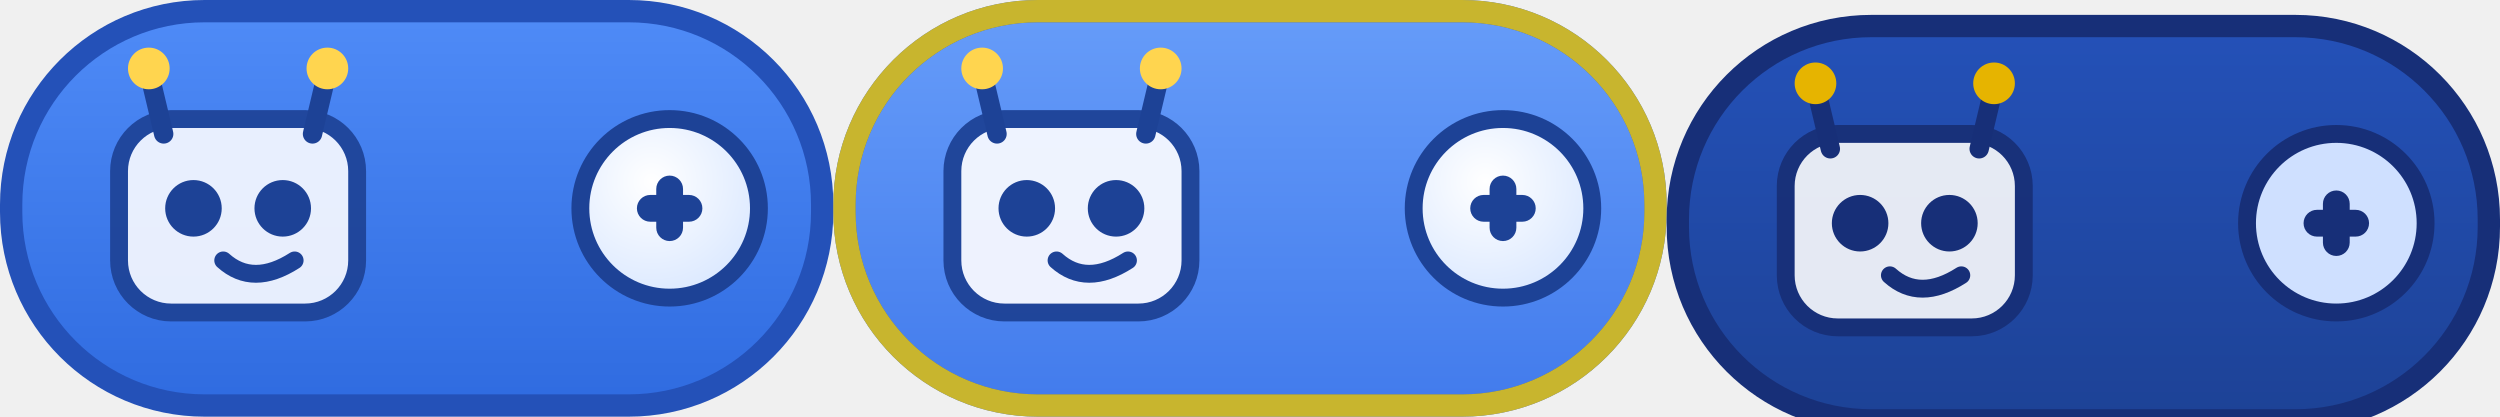
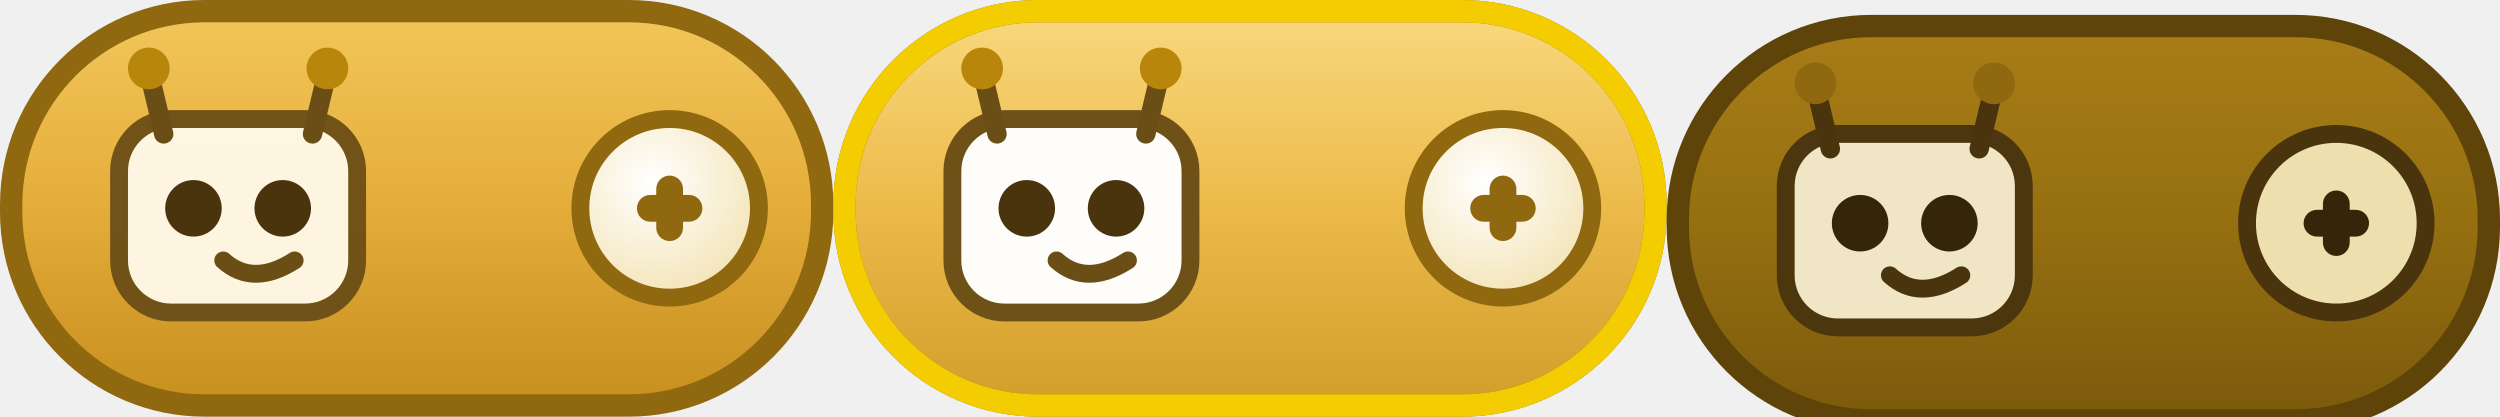
<svg xmlns="http://www.w3.org/2000/svg" width="168" height="28" viewBox="0 0 168 28">
  <defs>
    <linearGradient id="bgN" x1="0%" y1="0%" x2="0%" y2="100%">
-       <stop offset="0%" stop-color="#4f8bf7" />
-       <stop offset="100%" stop-color="#2f6be0" />
+       <stop offset="0%" stop-color="#F2C65A" />
+       <stop offset="48%" stop-color="#E5AE3B" />
+       <stop offset="100%" stop-color="#C68F1E" />
    </linearGradient>
    <linearGradient id="bgH" x1="0%" y1="0%" x2="0%" y2="100%">
-       <stop offset="0%" stop-color="#669cf9" />
-       <stop offset="100%" stop-color="#427bec" />
+       <stop offset="0%" stop-color="#F8D87E" />
+       <stop offset="48%" stop-color="#EDBB4B" />
+       <stop offset="100%" stop-color="#D19E2A" />
    </linearGradient>
    <linearGradient id="bgP" x1="0%" y1="0%" x2="0%" y2="100%">
-       <stop offset="0%" stop-color="#2451b8" />
-       <stop offset="100%" stop-color="#1d4296" />
+       <stop offset="0%" stop-color="#A97D18" />
+       <stop offset="48%" stop-color="#967010" />
+       <stop offset="100%" stop-color="#7C5A0C" />
    </linearGradient>
-     <radialGradient id="badge" cx="40%" cy="35%" r="65%">
-       <stop offset="0%" stop-color="#ffffff" />
-       <stop offset="100%" stop-color="#dce9ff" />
+     <radialGradient id="badge" cx="40%" cy="35%" r="70%">
+       <stop offset="0%" stop-color="#FFFFFF" />
+       <stop offset="100%" stop-color="#F3E3B4" />
    </radialGradient>
  </defs>
  <g>
-     <rect x="0.75" y="0.75" width="54.5" height="26.5" rx="13" fill="url(#bgN)" stroke="#2451b8" stroke-width="1.5" />
-     <rect x="8" y="8" width="16" height="13" rx="3.5" fill="#f6f8ff" opacity="0.92" stroke="#1d4296" stroke-width="1.2" />
-     <line x1="11" y1="9" x2="10" y2="4.8" stroke="#1d4296" stroke-width="1.3" stroke-linecap="round" />
-     <line x1="21" y1="9" x2="22" y2="4.8" stroke="#1d4296" stroke-width="1.3" stroke-linecap="round" />
-     <circle cx="10" cy="4.6" r="1.4" fill="#ffd54f" />
-     <circle cx="22" cy="4.6" r="1.4" fill="#ffd54f" />
-     <circle cx="13" cy="14" r="1.9" fill="#1d4296" />
-     <circle cx="19" cy="14" r="1.9" fill="#1d4296" />
-     <path d="M15,17.5 q2,1.8 4.8,0" stroke="#1d4296" stroke-width="1.2" fill="none" stroke-linecap="round" />
-     <circle cx="45" cy="14" r="6" fill="url(#badge)" stroke="#1d4296" stroke-width="1.2" />
-     <rect x="42.8" y="13.1" width="4.4" height="1.8" rx="0.9" fill="#1d4296" />
-     <rect x="44.1" y="11.8" width="1.8" height="4.4" rx="0.9" fill="#1d4296" />
+     <rect x="0.75" y="0.75" width="54.5" height="26.5" rx="13" fill="url(#bgN)" stroke="#8F6810" stroke-width="1.5" />
+     <rect x="8" y="8" width="16" height="13" rx="3.5" fill="#FFF9E8" opacity="0.95" stroke="#6B4E16" stroke-width="1.2" />
+     <line x1="11" y1="9" x2="10" y2="4.8" stroke="#6B4E16" stroke-width="1.3" stroke-linecap="round" />
+     <line x1="21" y1="9" x2="22" y2="4.8" stroke="#6B4E16" stroke-width="1.3" stroke-linecap="round" />
+     <circle cx="10" cy="4.6" r="1.4" fill="#B8860B" />
+     <circle cx="22" cy="4.6" r="1.4" fill="#B8860B" />
+     <circle cx="13" cy="14" r="1.9" fill="#4A340E" />
+     <circle cx="19" cy="14" r="1.9" fill="#4A340E" />
+     <path d="M15,17.5 q2,1.8 4.8,0" stroke="#6B4E16" stroke-width="1.2" fill="none" stroke-linecap="round" />
+     <circle cx="45" cy="14" r="6" fill="url(#badge)" stroke="#8F6810" stroke-width="1.2" />
+     <rect x="42.8" y="13.1" width="4.4" height="1.8" rx="0.9" fill="#8F6810" />
+     <rect x="44.1" y="11.8" width="1.8" height="4.4" rx="0.9" fill="#8F6810" />
  </g>
  <g transform="translate(56,0)">
-     <rect x="0.75" y="0.75" width="54.5" height="26.5" rx="13" fill="url(#bgH)" stroke="#2451b8" stroke-width="1.5" />
-     <rect x="0.75" y="0.75" width="54.5" height="26.5" rx="13" fill="none" stroke="#ffd700" stroke-opacity="0.75" stroke-width="1.5" />
-     <rect x="8" y="8" width="16" height="13" rx="3.5" fill="#f6f8ff" opacity="0.95" stroke="#1d4296" stroke-width="1.2" />
-     <line x1="11" y1="9" x2="10" y2="4.8" stroke="#1d4296" stroke-width="1.3" stroke-linecap="round" />
-     <line x1="21" y1="9" x2="22" y2="4.8" stroke="#1d4296" stroke-width="1.3" stroke-linecap="round" />
-     <circle cx="10" cy="4.6" r="1.4" fill="#ffd54f" />
-     <circle cx="22" cy="4.6" r="1.4" fill="#ffd54f" />
-     <circle cx="13" cy="14" r="1.9" fill="#1d4296" />
-     <circle cx="19" cy="14" r="1.9" fill="#1d4296" />
-     <path d="M15,17.5 q2,1.8 4.8,0" stroke="#1d4296" stroke-width="1.2" fill="none" stroke-linecap="round" />
-     <circle cx="45" cy="14" r="6" fill="url(#badge)" stroke="#1d4296" stroke-width="1.2" />
-     <rect x="42.8" y="13.1" width="4.4" height="1.8" rx="0.9" fill="#1d4296" />
-     <rect x="44.1" y="11.8" width="1.8" height="4.4" rx="0.9" fill="#1d4296" />
+     <rect x="0.75" y="0.75" width="54.5" height="26.5" rx="13" fill="url(#bgH)" stroke="#8F6810" stroke-width="1.5" />
+     <rect x="0.75" y="0.75" width="54.5" height="26.5" rx="13" fill="none" stroke="#FFD700" stroke-opacity="0.9" stroke-width="1.5" />
+     <rect x="8" y="8" width="16" height="13" rx="3.5" fill="#FFFFFF" opacity="0.97" stroke="#6B4E16" stroke-width="1.2" />
+     <line x1="11" y1="9" x2="10" y2="4.8" stroke="#6B4E16" stroke-width="1.3" stroke-linecap="round" />
+     <line x1="21" y1="9" x2="22" y2="4.8" stroke="#6B4E16" stroke-width="1.3" stroke-linecap="round" />
+     <circle cx="10" cy="4.6" r="1.4" fill="#B8860B" />
+     <circle cx="22" cy="4.6" r="1.4" fill="#B8860B" />
+     <circle cx="13" cy="14" r="1.9" fill="#4A340E" />
+     <circle cx="19" cy="14" r="1.9" fill="#4A340E" />
+     <path d="M15,17.5 q2,1.8 4.8,0" stroke="#6B4E16" stroke-width="1.2" fill="none" stroke-linecap="round" />
+     <circle cx="45" cy="14" r="6" fill="url(#badge)" stroke="#8F6810" stroke-width="1.2" />
+     <rect x="42.8" y="13.1" width="4.4" height="1.8" rx="0.9" fill="#8F6810" />
+     <rect x="44.1" y="11.8" width="1.8" height="4.4" rx="0.9" fill="#8F6810" />
  </g>
  <g transform="translate(112,1)">
-     <rect x="0.75" y="0.75" width="54.5" height="26.5" rx="13" fill="url(#bgP)" stroke="#172f78" stroke-width="1.5" />
-     <rect x="8" y="8" width="16" height="13" rx="3.5" fill="#eef1f7" opacity="0.95" stroke="#172f78" stroke-width="1.2" />
-     <line x1="11" y1="9" x2="10" y2="4.8" stroke="#172f78" stroke-width="1.3" stroke-linecap="round" />
-     <line x1="21" y1="9" x2="22" y2="4.8" stroke="#172f78" stroke-width="1.3" stroke-linecap="round" />
-     <circle cx="10" cy="4.6" r="1.4" fill="#e6b400" />
-     <circle cx="22" cy="4.6" r="1.4" fill="#e6b400" />
-     <circle cx="13" cy="14" r="1.9" fill="#172f78" />
-     <circle cx="19" cy="14" r="1.9" fill="#172f78" />
-     <path d="M15,17.5 q2,1.8 4.8,0" stroke="#172f78" stroke-width="1.2" fill="none" stroke-linecap="round" />
-     <circle cx="45" cy="14" r="6" fill="#cfe0ff" stroke="#172f78" stroke-width="1.2" />
-     <rect x="42.8" y="13.1" width="4.4" height="1.8" rx="0.9" fill="#172f78" />
-     <rect x="44.1" y="11.8" width="1.8" height="4.4" rx="0.9" fill="#172f78" />
+     <rect x="0.75" y="0.75" width="54.5" height="26.5" rx="13" fill="url(#bgP)" stroke="#5E4408" stroke-width="1.5" />
+     <rect x="8" y="8" width="16" height="13" rx="3.5" fill="#F3E9CC" opacity="0.97" stroke="#4A340E" stroke-width="1.2" />
+     <line x1="11" y1="9" x2="10" y2="4.8" stroke="#4A340E" stroke-width="1.3" stroke-linecap="round" />
+     <line x1="21" y1="9" x2="22" y2="4.8" stroke="#4A340E" stroke-width="1.3" stroke-linecap="round" />
+     <circle cx="10" cy="4.6" r="1.4" fill="#8F6810" />
+     <circle cx="22" cy="4.6" r="1.4" fill="#8F6810" />
+     <circle cx="13" cy="14" r="1.9" fill="#35260A" />
+     <circle cx="19" cy="14" r="1.9" fill="#35260A" />
+     <path d="M15,17.5 q2,1.8 4.8,0" stroke="#4A340E" stroke-width="1.2" fill="none" stroke-linecap="round" />
+     <circle cx="45" cy="14" r="6" fill="#EDDFAE" stroke="#4A340E" stroke-width="1.2" />
+     <rect x="42.8" y="13.1" width="4.4" height="1.8" rx="0.9" fill="#35260A" />
+     <rect x="44.1" y="11.8" width="1.8" height="4.4" rx="0.9" fill="#35260A" />
  </g>
</svg>
